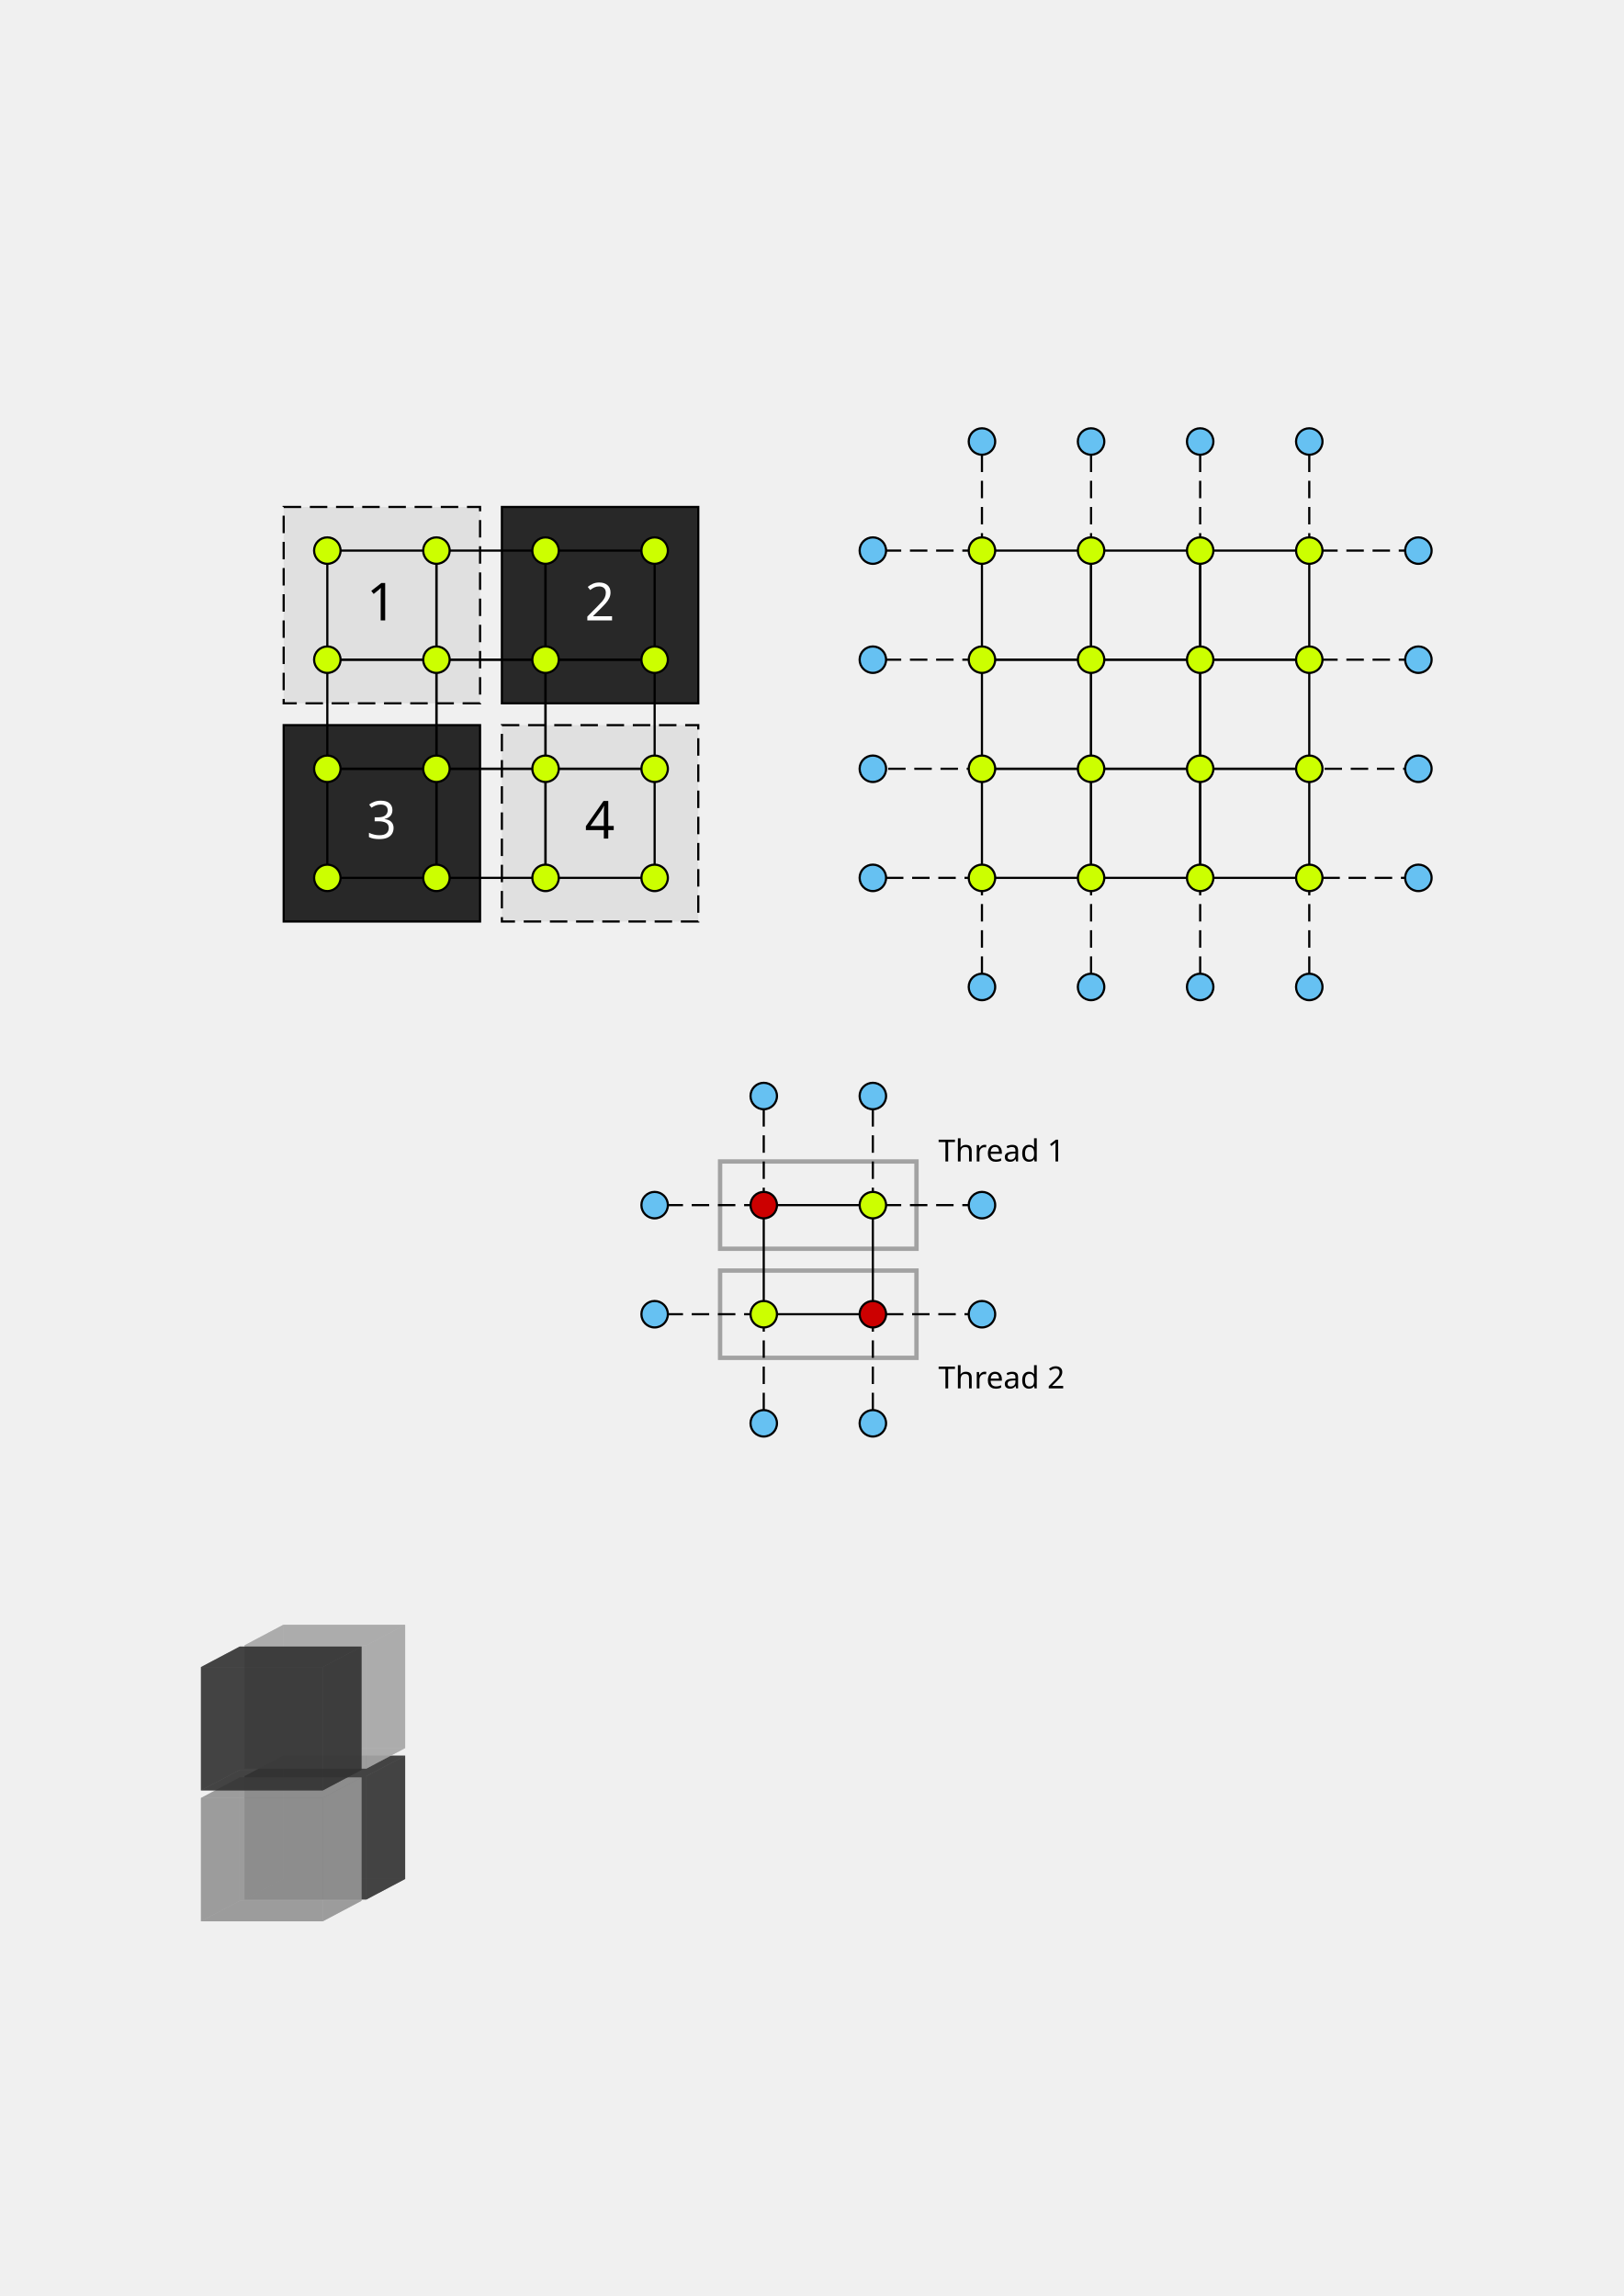
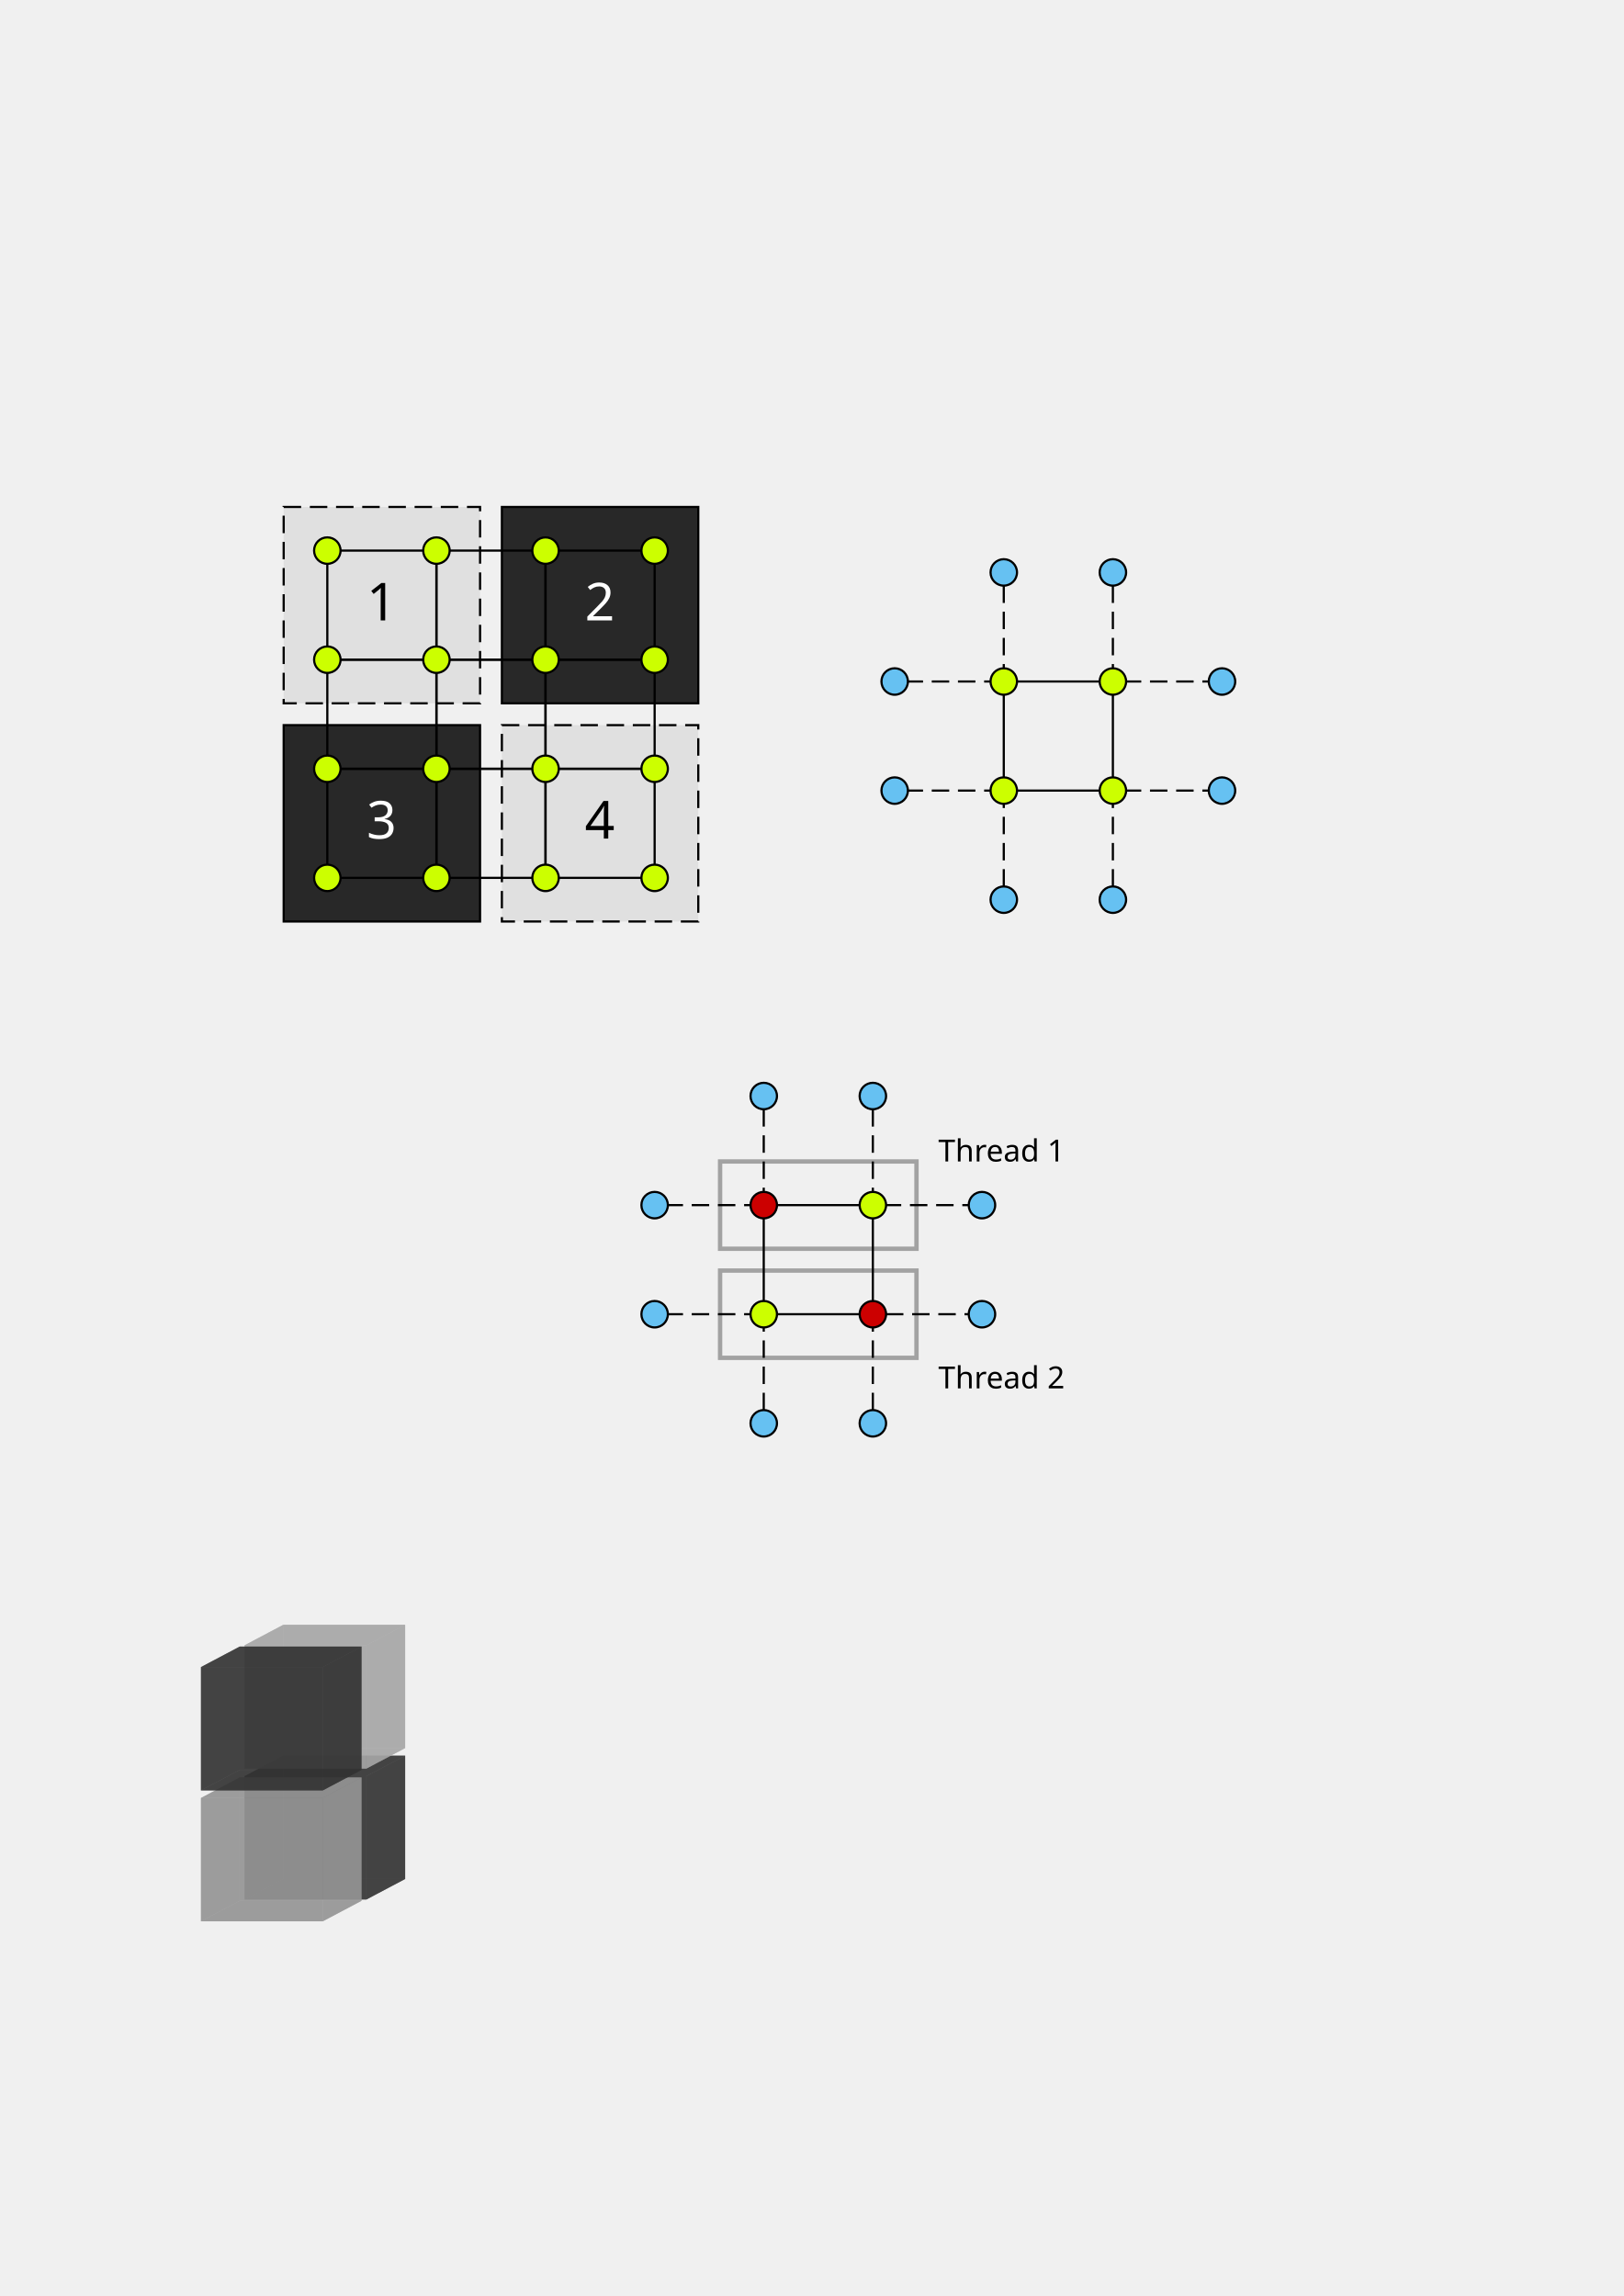
<svg xmlns="http://www.w3.org/2000/svg" xmlns:ns1="http://www.openswatchbook.org/uri/2009/osb" width="744.094" height="1052.362" id="svg2" version="1.1">
  <defs id="defs4">
    <linearGradient id="linearGradient5485" ns1:paint="solid">
      <stop style="stop-color:#000000;stop-opacity:1;" offset="0" id="stop5487" />
    </linearGradient>
    <linearGradient id="linearGradient5475" ns1:paint="solid">
      <stop style="stop-color:#000000;stop-opacity:1;" offset="0" id="stop5477" />
    </linearGradient>
  </defs>
  <g id="layer1">
    <g style="fill:#323232;fill-opacity:0.703;stroke:none" id="g4986-7">
      <path id="path4992-8" style="fill:#323232;fill-opacity:0.703;fill-rule:evenodd;stroke:none" d="m 185.669,804.697 -55.812,0 0,56.533 55.812,0 z" />
      <path id="path4994-6" style="fill:#323232;fill-opacity:0.703;fill-rule:evenodd;stroke:none" d="m 129.857,804.697 0,56.533 -17.763,9.399 0,-56.533 z" />
      <path id="path4996-9" style="fill:#323232;fill-opacity:0.703;fill-rule:evenodd;stroke:none" d="m 185.669,861.23 -55.812,0 -17.763,9.399 55.812,0 z" />
      <path id="path4990-1" style="fill:#323232;fill-opacity:0.703;fill-rule:evenodd;stroke:none" d="m 185.669,804.697 -55.812,0 -17.763,9.399 55.812,0 z" />
      <path id="path4988-3" style="fill:#323232;fill-opacity:0.703;fill-rule:evenodd;stroke:none" d="m 185.669,804.697 0,56.533 -17.763,9.399 0,-56.533 z" />
      <path id="path4998-9" style="fill:#323232;fill-opacity:0.703;fill-rule:evenodd;stroke:none" d="m 167.906,814.096 -55.812,0 0,56.533 55.812,0 z" />
    </g>
    <rect style="fill:none;fill-opacity:1;stroke:#a2a2a2;stroke-width:2;stroke-miterlimit:4;stroke-opacity:1;stroke-dasharray:none;stroke-dashoffset:10.2" id="rect4783" width="90" height="40" x="330" y="532.362" />
    <rect style="fill:none;fill-opacity:1;stroke:#a2a2a2;stroke-width:2;stroke-miterlimit:4;stroke-opacity:1;stroke-dasharray:none;stroke-dashoffset:10.2" id="rect4785" width="90" height="40" x="330" y="582.362" />
    <path style="fill:none;stroke:#000000;stroke-width:1;stroke-linecap:butt;stroke-linejoin:miter;stroke-miterlimit:4;stroke-opacity:1;stroke-dasharray:8, 4;stroke-dashoffset:0" d="m 400,602.362 0,50" id="path4658-2" />
    <path style="fill:none;stroke:#000000;stroke-width:1;stroke-linecap:butt;stroke-linejoin:miter;stroke-miterlimit:4;stroke-opacity:1;stroke-dasharray:8, 4;stroke-dashoffset:0" d="m 450,602.362 -50,0" id="path4572-94-0" />
    <path style="fill:none;stroke:#000000;stroke-width:1;stroke-linecap:butt;stroke-linejoin:miter;stroke-miterlimit:4;stroke-opacity:1;stroke-dasharray:8, 4;stroke-dashoffset:0" d="m 449,552.362 -50,0" id="path4572-9-8-1" />
    <path style="fill:none;stroke:#000000;stroke-width:1;stroke-linecap:butt;stroke-linejoin:miter;stroke-miterlimit:4;stroke-opacity:1;stroke-dasharray:8, 4;stroke-dashoffset:0" d="m 350,602.362 0,50" id="path4652-7" />
-     <path style="fill:none;stroke:#000000;stroke-width:1;stroke-linecap:butt;stroke-linejoin:miter;stroke-opacity:1;stroke-miterlimit:4;stroke-dasharray:8,4;stroke-dashoffset:0" d="m 450,252.362 0,-50" id="path4644" />
-     <path style="fill:none;stroke:#000000;stroke-width:1;stroke-linecap:butt;stroke-linejoin:miter;stroke-opacity:1;stroke-miterlimit:4;stroke-dasharray:8,4;stroke-dashoffset:0" d="m 500,252.362 0,-50" id="path4646" />
-     <path style="fill:none;stroke:#000000;stroke-width:1;stroke-linecap:butt;stroke-linejoin:miter;stroke-opacity:1;stroke-miterlimit:4;stroke-dasharray:8,4;stroke-dashoffset:0" d="m 550,252.362 0,-50" id="path4648" />
-     <path style="fill:none;stroke:#000000;stroke-width:1;stroke-linecap:butt;stroke-linejoin:miter;stroke-opacity:1;stroke-miterlimit:4;stroke-dasharray:8,4;stroke-dashoffset:0" d="m 600,252.362 0,-50" id="path4650" />
-     <path style="fill:none;stroke:#000000;stroke-width:1;stroke-linecap:butt;stroke-linejoin:miter;stroke-opacity:1;stroke-miterlimit:4;stroke-dasharray:8,4;stroke-dashoffset:0" d="m 450,402.362 0,50" id="path4652" />
-     <path style="fill:none;stroke:#000000;stroke-width:1;stroke-linecap:butt;stroke-linejoin:miter;stroke-opacity:1;stroke-miterlimit:4;stroke-dasharray:8,4;stroke-dashoffset:0" d="m 500,402.362 0,50" id="path4654" />
-     <path style="fill:none;stroke:#000000;stroke-width:1;stroke-linecap:butt;stroke-linejoin:miter;stroke-opacity:1;stroke-miterlimit:4;stroke-dasharray:8,4;stroke-dashoffset:0" d="m 550,402.362 0,50" id="path4656" />
-     <path style="fill:none;stroke:#000000;stroke-width:1;stroke-linecap:butt;stroke-linejoin:miter;stroke-opacity:1;stroke-miterlimit:4;stroke-dasharray:8,4;stroke-dashoffset:0" d="m 600,402.362 0,50" id="path4658" />
-     <path style="fill:none;stroke:#000000;stroke-width:1;stroke-linecap:butt;stroke-linejoin:miter;stroke-opacity:1;stroke-miterlimit:4;stroke-dasharray:8,4;stroke-dashoffset:0" d="m 450,402.362 -50,0" id="path4572" />
-     <path style="fill:none;stroke:#000000;stroke-width:1;stroke-linecap:butt;stroke-linejoin:miter;stroke-miterlimit:4;stroke-opacity:1;stroke-dasharray:8, 4;stroke-dashoffset:0" d="m 451,352.362 -50,0" id="path4572-4" />
-     <path style="fill:none;stroke:#000000;stroke-width:1;stroke-linecap:butt;stroke-linejoin:miter;stroke-miterlimit:4;stroke-opacity:1;stroke-dasharray:8, 4;stroke-dashoffset:0" d="m 449,302.362 -50,0" id="path4572-7" />
-     <path style="fill:none;stroke:#000000;stroke-width:1;stroke-linecap:butt;stroke-linejoin:miter;stroke-miterlimit:4;stroke-opacity:1;stroke-dasharray:8, 4;stroke-dashoffset:0" d="m 449,252.362 -50,0" id="path4572-9" />
-     <path style="fill:none;stroke:#000000;stroke-width:1;stroke-linecap:butt;stroke-linejoin:miter;stroke-miterlimit:4;stroke-opacity:1;stroke-dasharray:8, 4;stroke-dashoffset:0" d="m 650,402.362 -50,0" id="path4572-94" />
-     <path style="fill:none;stroke:#000000;stroke-width:1;stroke-linecap:butt;stroke-linejoin:miter;stroke-miterlimit:4;stroke-opacity:1;stroke-dasharray:8, 4;stroke-dashoffset:0" d="m 651,352.362 -50,0" id="path4572-4-9" />
-     <path style="fill:none;stroke:#000000;stroke-width:1;stroke-linecap:butt;stroke-linejoin:miter;stroke-miterlimit:4;stroke-opacity:1;stroke-dasharray:8, 4;stroke-dashoffset:0" d="m 649,302.362 -50,0" id="path4572-7-4" />
-     <path style="fill:none;stroke:#000000;stroke-width:1;stroke-linecap:butt;stroke-linejoin:miter;stroke-miterlimit:4;stroke-opacity:1;stroke-dasharray:8, 4;stroke-dashoffset:0" d="m 649,252.362 -50,0" id="path4572-9-8" />
+     <path style="fill:none;stroke:#000000;stroke-width:1;stroke-linecap:butt;stroke-linejoin:miter;stroke-miterlimit:4;stroke-opacity:1;stroke-dasharray:8, 4;stroke-dashoffset:0" d="m 460,312.362 0,-50" id="path4644" />
+     <path style="fill:none;stroke:#000000;stroke-width:1;stroke-linecap:butt;stroke-linejoin:miter;stroke-miterlimit:4;stroke-opacity:1;stroke-dasharray:8, 4;stroke-dashoffset:0" d="m 510,312.362 0,-50" id="path4646" />
+     <path style="fill:none;stroke:#000000;stroke-width:1;stroke-linecap:butt;stroke-linejoin:miter;stroke-miterlimit:4;stroke-opacity:1;stroke-dasharray:8, 4;stroke-dashoffset:0" d="m 460,362.362 0,50" id="path4652" />
+     <path style="fill:none;stroke:#000000;stroke-width:1;stroke-linecap:butt;stroke-linejoin:miter;stroke-miterlimit:4;stroke-opacity:1;stroke-dasharray:8, 4;stroke-dashoffset:0" d="m 510,362.362 0,50" id="path4654" />
+     <path style="fill:none;stroke:#000000;stroke-width:1;stroke-linecap:butt;stroke-linejoin:miter;stroke-miterlimit:4;stroke-opacity:1;stroke-dasharray:8, 4;stroke-dashoffset:0" d="m 459,362.362 -50,0" id="path4572-7" />
+     <path style="fill:none;stroke:#000000;stroke-width:1;stroke-linecap:butt;stroke-linejoin:miter;stroke-miterlimit:4;stroke-opacity:1;stroke-dasharray:8, 4;stroke-dashoffset:0" d="m 459,312.362 -50,0" id="path4572-9" />
+     <path style="fill:none;stroke:#000000;stroke-width:1;stroke-linecap:butt;stroke-linejoin:miter;stroke-miterlimit:4;stroke-opacity:1;stroke-dasharray:8, 4;stroke-dashoffset:0" d="m 559,362.362 -50,0" id="path4572-7-4" />
+     <path style="fill:none;stroke:#000000;stroke-width:1;stroke-linecap:butt;stroke-linejoin:miter;stroke-miterlimit:4;stroke-opacity:1;stroke-dasharray:8, 4;stroke-dashoffset:0" d="m 559,312.362 -50,0" id="path4572-9-8" />
    <rect style="fill:#000000;stroke:#000000;stroke-width:1;stroke-miterlimit:4;stroke-opacity:1;stroke-dasharray:8, 4;stroke-dashoffset:0;fill-opacity:0.068" id="rect4037" width="90" height="90" x="130" y="232.362" />
    <rect style="fill:#000000;stroke:#000000;stroke-width:1;stroke-miterlimit:4;stroke-dasharray:8, 4;stroke-dashoffset:0;stroke-opacity:1;fill-opacity:0.068" id="rect4039" width="90" height="90" x="230" y="332.362" />
    <rect style="fill:#000000;stroke:#000000;stroke-width:1;stroke-miterlimit:4;stroke-opacity:1;stroke-dasharray:none;stroke-dashoffset:0;fill-opacity:0.831" id="rect5548" width="90" height="90" x="230" y="232.362" />
    <rect style="fill:#000000;stroke:#000000;stroke-width:1;stroke-miterlimit:4;stroke-opacity:1;stroke-dasharray:none;stroke-dashoffset:0;fill-opacity:0.831" id="rect5550" width="90" height="90" x="130" y="332.362" />
    <rect style="fill:none;stroke:#000000" id="rect3149" width="50" height="50" x="150" y="252.362" />
    <rect style="fill:none;stroke:#000000" id="rect3166" width="50" height="50" x="200" y="252.362" />
    <rect style="fill:none;stroke:#000000" id="rect3168" width="50" height="50" x="250" y="252.362" />
    <rect style="fill:none;stroke:#000000" id="rect3194" width="50" height="50" x="150" y="302.362" />
    <rect style="fill:none;stroke:#000000" id="rect3196" width="50" height="50" x="150" y="352.362" />
    <rect style="fill:none;stroke:#000000" id="rect3198" width="50" height="50" x="200" y="302.362" />
    <rect style="fill:none;stroke:#000000" id="rect3200" width="50" height="50" x="250" y="302.362" />
    <rect style="fill:none;stroke:#000000" id="rect3204" width="50" height="50" x="200" y="352.362" />
    <rect style="fill:none;stroke:#000000" id="rect3206" width="50" height="50" x="250" y="352.362" />
    <path style="fill:#ccff00;fill-rule:evenodd;stroke:#000000;stroke-width:1px;stroke-linecap:butt;stroke-linejoin:miter;stroke-opacity:1" id="path2987" d="m 132.33,331.113 a 6.061,6.061 0 1 1 -12.122,0 6.061,6.061 0 1 1 12.122,0 z" transform="translate(23.73093,-78.75107)" />
    <path style="fill:#ccff00;fill-rule:evenodd;stroke:#000000;stroke-width:1px;stroke-linecap:butt;stroke-linejoin:miter;stroke-opacity:1" id="path2987-3" d="m 132.33,331.113 a 6.061,6.061 0 1 1 -12.122,0 6.061,6.061 0 1 1 12.122,0 z" transform="translate(73.73093,-78.75107)" />
    <path style="fill:#ccff00;fill-rule:evenodd;stroke:#000000;stroke-width:1px;stroke-linecap:butt;stroke-linejoin:miter;stroke-opacity:1" id="path2987-1" d="m 132.33,331.113 a 6.061,6.061 0 1 1 -12.122,0 6.061,6.061 0 1 1 12.122,0 z" transform="translate(23.73093,-28.75107)" />
    <path style="fill:#ccff00;fill-rule:evenodd;stroke:#000000;stroke-width:1px;stroke-linecap:butt;stroke-linejoin:miter;stroke-opacity:1" id="path2987-3-4" d="m 132.33,331.113 a 6.061,6.061 0 1 1 -12.122,0 6.061,6.061 0 1 1 12.122,0 z" transform="translate(73.73093,-28.75107)" />
    <path style="fill:#ccff00;fill-rule:evenodd;stroke:#000000;stroke-width:1px;stroke-linecap:butt;stroke-linejoin:miter;stroke-opacity:1" id="path2987-6" d="m 132.33,331.113 a 6.061,6.061 0 1 1 -12.122,0 6.061,6.061 0 1 1 12.122,0 z" transform="translate(123.7309,-78.75107)" />
    <path style="fill:#ccff00;fill-rule:evenodd;stroke:#000000;stroke-width:1px;stroke-linecap:butt;stroke-linejoin:miter;stroke-opacity:1" id="path2987-3-8" d="m 132.33,331.113 a 6.061,6.061 0 1 1 -12.122,0 6.061,6.061 0 1 1 12.122,0 z" transform="translate(173.7309,-78.75107)" />
    <path style="fill:#ccff00;fill-rule:evenodd;stroke:#000000;stroke-width:1px;stroke-linecap:butt;stroke-linejoin:miter;stroke-opacity:1" id="path2987-1-9" d="m 132.33,331.113 a 6.061,6.061 0 1 1 -12.122,0 6.061,6.061 0 1 1 12.122,0 z" transform="translate(123.7309,-28.75107)" />
    <path style="fill:#ccff00;fill-rule:evenodd;stroke:#000000;stroke-width:1px;stroke-linecap:butt;stroke-linejoin:miter;stroke-opacity:1" id="path2987-3-4-7" d="m 132.33,331.113 a 6.061,6.061 0 1 1 -12.122,0 6.061,6.061 0 1 1 12.122,0 z" transform="translate(173.7309,-28.75107)" />
    <path style="fill:#ccff00;fill-rule:evenodd;stroke:#000000;stroke-width:1px;stroke-linecap:butt;stroke-linejoin:miter;stroke-opacity:1" id="path2987-4" d="m 132.33,331.113 a 6.061,6.061 0 1 1 -12.122,0 6.061,6.061 0 1 1 12.122,0 z" transform="translate(23.73093,21.24893)" />
    <path style="fill:#ccff00;fill-rule:evenodd;stroke:#000000;stroke-width:1px;stroke-linecap:butt;stroke-linejoin:miter;stroke-opacity:1" id="path2987-3-2" d="m 132.33,331.113 a 6.061,6.061 0 1 1 -12.122,0 6.061,6.061 0 1 1 12.122,0 z" transform="translate(73.73093,21.24893)" />
    <path style="fill:#ccff00;fill-rule:evenodd;stroke:#000000;stroke-width:1px;stroke-linecap:butt;stroke-linejoin:miter;stroke-opacity:1" id="path2987-1-2" d="m 132.33,331.113 a 6.061,6.061 0 1 1 -12.122,0 6.061,6.061 0 1 1 12.122,0 z" transform="translate(23.73093,71.24893)" />
    <path style="fill:#ccff00;fill-rule:evenodd;stroke:#000000;stroke-width:1px;stroke-linecap:butt;stroke-linejoin:miter;stroke-opacity:1" id="path2987-3-4-4" d="m 132.33,331.113 a 6.061,6.061 0 1 1 -12.122,0 6.061,6.061 0 1 1 12.122,0 z" transform="translate(73.73093,71.24893)" />
    <path style="fill:#ccff00;fill-rule:evenodd;stroke:#000000;stroke-width:1px;stroke-linecap:butt;stroke-linejoin:miter;stroke-opacity:1" id="path2987-6-0" d="m 132.33,331.113 a 6.061,6.061 0 1 1 -12.122,0 6.061,6.061 0 1 1 12.122,0 z" transform="translate(123.7309,21.24893)" />
    <path style="fill:#ccff00;fill-rule:evenodd;stroke:#000000;stroke-width:1px;stroke-linecap:butt;stroke-linejoin:miter;stroke-opacity:1" id="path2987-3-8-7" d="m 132.33,331.113 a 6.061,6.061 0 1 1 -12.122,0 6.061,6.061 0 1 1 12.122,0 z" transform="translate(173.7309,21.24893)" />
    <path style="fill:#ccff00;fill-rule:evenodd;stroke:#000000;stroke-width:1px;stroke-linecap:butt;stroke-linejoin:miter;stroke-opacity:1" id="path2987-1-9-5" d="m 132.33,331.113 a 6.061,6.061 0 1 1 -12.122,0 6.061,6.061 0 1 1 12.122,0 z" transform="translate(123.7309,71.24893)" />
    <path style="fill:#ccff00;fill-rule:evenodd;stroke:#000000;stroke-width:1px;stroke-linecap:butt;stroke-linejoin:miter;stroke-opacity:1" id="path2987-3-4-7-9" d="m 132.33,331.113 a 6.061,6.061 0 1 1 -12.122,0 6.061,6.061 0 1 1 12.122,0 z" transform="translate(173.7309,71.24893)" />
    <text xml:space="preserve" style="font-size:40px;font-style:normal;font-weight:normal;line-height:125%;letter-spacing:0px;word-spacing:0px;fill:#000000;fill-opacity:1;stroke:none;font-family:Sans" x="168" y="284.362" id="text5590">
      <tspan id="tspan5592" x="168" y="284.362" style="font-size:24px;font-style:normal;font-variant:normal;font-weight:normal;font-stretch:normal;text-align:start;line-height:125%;writing-mode:lr-tb;text-anchor:start;font-family:Sans;-inkscape-font-specification:Sans">1</tspan>
    </text>
    <text xml:space="preserve" style="font-size:40px;font-style:normal;font-weight:normal;line-height:125%;letter-spacing:0px;word-spacing:0px;fill:#ffffff;fill-opacity:1;stroke:none;font-family:Sans" x="268" y="284.362" id="text5590-6">
      <tspan id="tspan5592-1" x="268" y="284.362" style="font-size:24px;font-style:normal;font-variant:normal;font-weight:normal;font-stretch:normal;text-align:start;line-height:125%;writing-mode:lr-tb;text-anchor:start;font-family:Sans;-inkscape-font-specification:Sans;fill:#ffffff;fill-opacity:1">2</tspan>
    </text>
    <text xml:space="preserve" style="font-size:40px;font-style:normal;font-weight:normal;line-height:125%;letter-spacing:0px;word-spacing:0px;fill:#ffffff;fill-opacity:1;stroke:none;font-family:Sans" x="168" y="384.362" id="text5590-6-9">
      <tspan id="tspan5592-1-2" x="168" y="384.362" style="font-size:24px;font-style:normal;font-variant:normal;font-weight:normal;font-stretch:normal;text-align:start;line-height:125%;writing-mode:lr-tb;text-anchor:start;font-family:Sans;-inkscape-font-specification:Sans;fill:#ffffff;fill-opacity:1">3</tspan>
    </text>
    <text xml:space="preserve" style="font-size:40px;font-style:normal;font-weight:normal;line-height:125%;letter-spacing:0px;word-spacing:0px;fill:#000000;fill-opacity:1;stroke:none;font-family:Sans" x="268" y="384.362" id="text5590-6-91">
      <tspan id="tspan5592-1-3" x="268" y="384.362" style="font-size:24px;font-style:normal;font-variant:normal;font-weight:normal;font-stretch:normal;text-align:start;line-height:125%;writing-mode:lr-tb;text-anchor:start;font-family:Sans;-inkscape-font-specification:Sans">4</tspan>
    </text>
-     <rect style="fill:none;stroke:#000000" id="rect3149-1" width="50" height="50" x="450" y="252.362" />
-     <rect style="fill:none;stroke:#000000" id="rect3166-7" width="50" height="50" x="500" y="252.362" />
-     <rect style="fill:none;stroke:#000000" id="rect3168-0" width="50" height="50" x="550" y="252.362" />
-     <rect style="fill:none;stroke:#000000" id="rect3194-9" width="50" height="50" x="450" y="302.362" />
-     <rect style="fill:none;stroke:#000000" id="rect3196-4" width="50" height="50" x="450" y="352.362" />
-     <rect style="fill:none;stroke:#000000" id="rect3198-9" width="50" height="50" x="500" y="302.362" />
-     <rect style="fill:none;stroke:#000000" id="rect3200-3" width="50" height="50" x="550" y="302.362" />
-     <rect style="fill:none;stroke:#000000" id="rect3204-2" width="50" height="50" x="500" y="352.362" />
-     <rect style="fill:none;stroke:#000000" id="rect3206-6" width="50" height="50" x="550" y="352.362" />
-     <path style="fill:#ccff00;fill-rule:evenodd;stroke:#000000;stroke-width:1px;stroke-linecap:butt;stroke-linejoin:miter;stroke-opacity:1" id="path2987-0" d="m 132.33,331.113 a 6.061,6.061 0 1 1 -12.122,0 6.061,6.061 0 1 1 12.122,0 z" transform="translate(323.7309,-78.75107)" />
-     <path style="fill:#ccff00;fill-rule:evenodd;stroke:#000000;stroke-width:1px;stroke-linecap:butt;stroke-linejoin:miter;stroke-opacity:1" id="path2987-3-5" d="m 132.33,331.113 a 6.061,6.061 0 1 1 -12.122,0 6.061,6.061 0 1 1 12.122,0 z" transform="translate(373.7309,-78.75107)" />
-     <path style="fill:#ccff00;fill-rule:evenodd;stroke:#000000;stroke-width:1px;stroke-linecap:butt;stroke-linejoin:miter;stroke-opacity:1" id="path2987-1-7" d="m 132.33,331.113 a 6.061,6.061 0 1 1 -12.122,0 6.061,6.061 0 1 1 12.122,0 z" transform="translate(323.7309,-28.75107)" />
-     <path style="fill:#ccff00;fill-rule:evenodd;stroke:#000000;stroke-width:1px;stroke-linecap:butt;stroke-linejoin:miter;stroke-opacity:1" id="path2987-3-4-42" d="m 132.33,331.113 a 6.061,6.061 0 1 1 -12.122,0 6.061,6.061 0 1 1 12.122,0 z" transform="translate(373.7309,-28.75107)" />
-     <path style="fill:#ccff00;fill-rule:evenodd;stroke:#000000;stroke-width:1px;stroke-linecap:butt;stroke-linejoin:miter;stroke-opacity:1" id="path2987-6-6" d="m 132.33,331.113 a 6.061,6.061 0 1 1 -12.122,0 6.061,6.061 0 1 1 12.122,0 z" transform="translate(423.7309,-78.75107)" />
-     <path style="fill:#ccff00;fill-rule:evenodd;stroke:#000000;stroke-width:1px;stroke-linecap:butt;stroke-linejoin:miter;stroke-opacity:1" id="path2987-3-8-6" d="m 132.33,331.113 a 6.061,6.061 0 1 1 -12.122,0 6.061,6.061 0 1 1 12.122,0 z" transform="translate(473.7309,-78.75107)" />
-     <path style="fill:#ccff00;fill-rule:evenodd;stroke:#000000;stroke-width:1px;stroke-linecap:butt;stroke-linejoin:miter;stroke-opacity:1" id="path2987-1-9-7" d="m 132.33,331.113 a 6.061,6.061 0 1 1 -12.122,0 6.061,6.061 0 1 1 12.122,0 z" transform="translate(423.7309,-28.75107)" />
-     <path style="fill:#ccff00;fill-rule:evenodd;stroke:#000000;stroke-width:1px;stroke-linecap:butt;stroke-linejoin:miter;stroke-opacity:1" id="path2987-3-4-7-5" d="m 132.33,331.113 a 6.061,6.061 0 1 1 -12.122,0 6.061,6.061 0 1 1 12.122,0 z" transform="translate(473.7309,-28.75107)" />
-     <path style="fill:#ccff00;fill-rule:evenodd;stroke:#000000;stroke-width:1px;stroke-linecap:butt;stroke-linejoin:miter;stroke-opacity:1" id="path2987-4-9" d="m 132.33,331.113 a 6.061,6.061 0 1 1 -12.122,0 6.061,6.061 0 1 1 12.122,0 z" transform="translate(323.7309,21.24893)" />
-     <path style="fill:#ccff00;fill-rule:evenodd;stroke:#000000;stroke-width:1px;stroke-linecap:butt;stroke-linejoin:miter;stroke-opacity:1" id="path2987-3-2-9" d="m 132.33,331.113 a 6.061,6.061 0 1 1 -12.122,0 6.061,6.061 0 1 1 12.122,0 z" transform="translate(373.7309,21.24893)" />
-     <path style="fill:#ccff00;fill-rule:evenodd;stroke:#000000;stroke-width:1px;stroke-linecap:butt;stroke-linejoin:miter;stroke-opacity:1" id="path2987-1-2-4" d="m 132.33,331.113 a 6.061,6.061 0 1 1 -12.122,0 6.061,6.061 0 1 1 12.122,0 z" transform="translate(323.7309,71.24894)" />
-     <path style="fill:#ccff00;fill-rule:evenodd;stroke:#000000;stroke-width:1px;stroke-linecap:butt;stroke-linejoin:miter;stroke-opacity:1" id="path2987-3-4-4-1" d="m 132.33,331.113 a 6.061,6.061 0 1 1 -12.122,0 6.061,6.061 0 1 1 12.122,0 z" transform="translate(373.7309,71.24894)" />
-     <path style="fill:#ccff00;fill-rule:evenodd;stroke:#000000;stroke-width:1px;stroke-linecap:butt;stroke-linejoin:miter;stroke-opacity:1" id="path2987-6-0-0" d="m 132.33,331.113 a 6.061,6.061 0 1 1 -12.122,0 6.061,6.061 0 1 1 12.122,0 z" transform="translate(423.7309,21.24893)" />
-     <path style="fill:#ccff00;fill-rule:evenodd;stroke:#000000;stroke-width:1px;stroke-linecap:butt;stroke-linejoin:miter;stroke-opacity:1" id="path2987-3-8-7-3" d="m 132.33,331.113 a 6.061,6.061 0 1 1 -12.122,0 6.061,6.061 0 1 1 12.122,0 z" transform="translate(473.7309,21.24893)" />
-     <path style="fill:#ccff00;fill-rule:evenodd;stroke:#000000;stroke-width:1px;stroke-linecap:butt;stroke-linejoin:miter;stroke-opacity:1" id="path2987-1-9-5-5" d="m 132.33,331.113 a 6.061,6.061 0 1 1 -12.122,0 6.061,6.061 0 1 1 12.122,0 z" transform="translate(423.7309,71.24894)" />
-     <path style="fill:#ccff00;fill-rule:evenodd;stroke:#000000;stroke-width:1px;stroke-linecap:butt;stroke-linejoin:miter;stroke-opacity:1" id="path2987-3-4-7-9-9" d="m 132.33,331.113 a 6.061,6.061 0 1 1 -12.122,0 6.061,6.061 0 1 1 12.122,0 z" transform="translate(473.7309,71.24894)" />
-     <path style="fill:#66c1f2;fill-rule:evenodd;stroke:#000000;stroke-width:1px;stroke-linecap:butt;stroke-linejoin:miter;stroke-opacity:1;fill-opacity:1" id="path2987-0-8" d="m 132.33,331.113 a 6.061,6.061 0 1 1 -12.122,0 6.061,6.061 0 1 1 12.122,0 z" transform="translate(323.7309,-128.7511)" />
-     <path style="fill:#66c1f2;fill-rule:evenodd;stroke:#000000;stroke-width:1px;stroke-linecap:butt;stroke-linejoin:miter;stroke-opacity:1;fill-opacity:1" id="path2987-3-5-0" d="m 132.33,331.113 a 6.061,6.061 0 1 1 -12.122,0 6.061,6.061 0 1 1 12.122,0 z" transform="translate(373.7309,-128.7511)" />
-     <path style="fill:#66c1f2;fill-rule:evenodd;stroke:#000000;stroke-width:1px;stroke-linecap:butt;stroke-linejoin:miter;stroke-opacity:1;fill-opacity:1" id="path2987-6-6-8" d="m 132.33,331.113 a 6.061,6.061 0 1 1 -12.122,0 6.061,6.061 0 1 1 12.122,0 z" transform="translate(423.7309,-128.7511)" />
-     <path style="fill:#66c1f2;fill-rule:evenodd;stroke:#000000;stroke-width:1px;stroke-linecap:butt;stroke-linejoin:miter;stroke-opacity:1;fill-opacity:1" id="path2987-3-8-6-3" d="m 132.33,331.113 a 6.061,6.061 0 1 1 -12.122,0 6.061,6.061 0 1 1 12.122,0 z" transform="translate(473.7309,-128.7511)" />
-     <path style="fill:#66c1f2;fill-rule:evenodd;stroke:#000000;stroke-width:1px;stroke-linecap:butt;stroke-linejoin:miter;stroke-opacity:1;fill-opacity:1" id="path2987-3-8-6-7" d="m 132.33,331.113 a 6.061,6.061 0 1 1 -12.122,0 6.061,6.061 0 1 1 12.122,0 z" transform="translate(523.7309,-78.75108)" />
-     <path style="fill:#66c1f2;fill-rule:evenodd;stroke:#000000;stroke-width:1px;stroke-linecap:butt;stroke-linejoin:miter;stroke-opacity:1;fill-opacity:1" id="path2987-3-4-7-5-0" d="m 132.33,331.113 a 6.061,6.061 0 1 1 -12.122,0 6.061,6.061 0 1 1 12.122,0 z" transform="translate(523.7309,-28.75108)" />
-     <path style="fill:#66c1f2;fill-rule:evenodd;stroke:#000000;stroke-width:1px;stroke-linecap:butt;stroke-linejoin:miter;stroke-opacity:1;fill-opacity:1" id="path2987-3-8-7-3-3" d="m 132.33,331.113 a 6.061,6.061 0 1 1 -12.122,0 6.061,6.061 0 1 1 12.122,0 z" transform="translate(523.7309,21.24893)" />
-     <path style="fill:#66c1f2;fill-rule:evenodd;stroke:#000000;stroke-width:1px;stroke-linecap:butt;stroke-linejoin:miter;stroke-opacity:1;fill-opacity:1" id="path2987-3-4-7-9-9-2" d="m 132.33,331.113 a 6.061,6.061 0 1 1 -12.122,0 6.061,6.061 0 1 1 12.122,0 z" transform="translate(523.7309,71.24893)" />
-     <path style="fill:#66c1f2;fill-rule:evenodd;stroke:#000000;stroke-width:1px;stroke-linecap:butt;stroke-linejoin:miter;stroke-opacity:1;fill-opacity:1" id="path2987-1-2-4-6" d="m 132.33,331.113 a 6.061,6.061 0 1 1 -12.122,0 6.061,6.061 0 1 1 12.122,0 z" transform="translate(323.7309,121.2489)" />
-     <path style="fill:#66c1f2;fill-rule:evenodd;stroke:#000000;stroke-width:1px;stroke-linecap:butt;stroke-linejoin:miter;stroke-opacity:1;fill-opacity:1" id="path2987-3-4-4-1-4" d="m 132.33,331.113 a 6.061,6.061 0 1 1 -12.122,0 6.061,6.061 0 1 1 12.122,0 z" transform="translate(373.7309,121.2489)" />
-     <path style="fill:#66c1f2;fill-rule:evenodd;stroke:#000000;stroke-width:1px;stroke-linecap:butt;stroke-linejoin:miter;stroke-opacity:1;fill-opacity:1" id="path2987-1-9-5-5-6" d="m 132.33,331.113 a 6.061,6.061 0 1 1 -12.122,0 6.061,6.061 0 1 1 12.122,0 z" transform="translate(423.7309,121.2489)" />
-     <path style="fill:#66c1f2;fill-rule:evenodd;stroke:#000000;stroke-width:1px;stroke-linecap:butt;stroke-linejoin:miter;stroke-opacity:1;fill-opacity:1" id="path2987-3-4-7-9-9-5" d="m 132.33,331.113 a 6.061,6.061 0 1 1 -12.122,0 6.061,6.061 0 1 1 12.122,0 z" transform="translate(473.7309,121.2489)" />
-     <path style="fill:#66c1f2;fill-rule:evenodd;stroke:#000000;stroke-width:1px;stroke-linecap:butt;stroke-linejoin:miter;stroke-opacity:1;fill-opacity:1" id="path2987-0-85" d="m 132.33,331.113 a 6.061,6.061 0 1 1 -12.122,0 6.061,6.061 0 1 1 12.122,0 z" transform="translate(273.7309,-78.75108)" />
-     <path style="fill:#66c1f2;fill-rule:evenodd;stroke:#000000;stroke-width:1px;stroke-linecap:butt;stroke-linejoin:miter;stroke-opacity:1;fill-opacity:1" id="path2987-1-7-8" d="m 132.33,331.113 a 6.061,6.061 0 1 1 -12.122,0 6.061,6.061 0 1 1 12.122,0 z" transform="translate(273.7309,-28.75108)" />
-     <path style="fill:#66c1f2;fill-rule:evenodd;stroke:#000000;stroke-width:1px;stroke-linecap:butt;stroke-linejoin:miter;stroke-opacity:1;fill-opacity:1" id="path2987-4-9-8" d="m 132.33,331.113 a 6.061,6.061 0 1 1 -12.122,0 6.061,6.061 0 1 1 12.122,0 z" transform="translate(273.7309,21.24893)" />
-     <path style="fill:#66c1f2;fill-rule:evenodd;stroke:#000000;stroke-width:1px;stroke-linecap:butt;stroke-linejoin:miter;stroke-opacity:1;fill-opacity:1" id="path2987-1-2-4-3" d="m 132.33,331.113 a 6.061,6.061 0 1 1 -12.122,0 6.061,6.061 0 1 1 12.122,0 z" transform="translate(273.7309,71.24893)" />
+     <rect style="fill:none;stroke:#000000" id="rect3149-1" width="50" height="50" x="460" y="312.362" />
+     <path style="fill:#ccff00;fill-rule:evenodd;stroke:#000000;stroke-width:1px;stroke-linecap:butt;stroke-linejoin:miter;stroke-opacity:1" id="path2987-0" d="m 132.33,331.113 a 6.061,6.061 0 1 1 -12.122,0 6.061,6.061 0 1 1 12.122,0 z" transform="translate(333.7309,-18.75107)" />
+     <path style="fill:#ccff00;fill-rule:evenodd;stroke:#000000;stroke-width:1px;stroke-linecap:butt;stroke-linejoin:miter;stroke-opacity:1" id="path2987-3-5" d="m 132.33,331.113 a 6.061,6.061 0 1 1 -12.122,0 6.061,6.061 0 1 1 12.122,0 z" transform="translate(383.7309,-18.75107)" />
+     <path style="fill:#ccff00;fill-rule:evenodd;stroke:#000000;stroke-width:1px;stroke-linecap:butt;stroke-linejoin:miter;stroke-opacity:1" id="path2987-1-7" d="m 132.33,331.113 a 6.061,6.061 0 1 1 -12.122,0 6.061,6.061 0 1 1 12.122,0 z" transform="translate(333.7309,31.24893)" />
+     <path style="fill:#ccff00;fill-rule:evenodd;stroke:#000000;stroke-width:1px;stroke-linecap:butt;stroke-linejoin:miter;stroke-opacity:1" id="path2987-3-4-42" d="m 132.33,331.113 a 6.061,6.061 0 1 1 -12.122,0 6.061,6.061 0 1 1 12.122,0 z" transform="translate(383.7309,31.24893)" />
+     <path style="fill:#66c1f2;fill-opacity:1;fill-rule:evenodd;stroke:#000000;stroke-width:1px;stroke-linecap:butt;stroke-linejoin:miter;stroke-opacity:1" id="path2987-0-8" d="m 132.33,331.113 a 6.061,6.061 0 1 1 -12.122,0 6.061,6.061 0 1 1 12.122,0 z" transform="translate(333.7309,-68.75107)" />
+     <path style="fill:#66c1f2;fill-opacity:1;fill-rule:evenodd;stroke:#000000;stroke-width:1px;stroke-linecap:butt;stroke-linejoin:miter;stroke-opacity:1" id="path2987-3-5-0" d="m 132.33,331.113 a 6.061,6.061 0 1 1 -12.122,0 6.061,6.061 0 1 1 12.122,0 z" transform="translate(383.7309,-68.75107)" />
+     <path style="fill:#66c1f2;fill-opacity:1;fill-rule:evenodd;stroke:#000000;stroke-width:1px;stroke-linecap:butt;stroke-linejoin:miter;stroke-opacity:1" id="path2987-3-8-6-7" d="m 132.33,331.113 a 6.061,6.061 0 1 1 -12.122,0 6.061,6.061 0 1 1 12.122,0 z" transform="translate(433.7309,-18.75107)" />
+     <path style="fill:#66c1f2;fill-opacity:1;fill-rule:evenodd;stroke:#000000;stroke-width:1px;stroke-linecap:butt;stroke-linejoin:miter;stroke-opacity:1" id="path2987-3-4-7-5-0" d="m 132.33,331.113 a 6.061,6.061 0 1 1 -12.122,0 6.061,6.061 0 1 1 12.122,0 z" transform="translate(433.7309,31.24893)" />
+     <path style="fill:#66c1f2;fill-opacity:1;fill-rule:evenodd;stroke:#000000;stroke-width:1px;stroke-linecap:butt;stroke-linejoin:miter;stroke-opacity:1" id="path2987-1-2-4-6" d="m 132.33,331.113 a 6.061,6.061 0 1 1 -12.122,0 6.061,6.061 0 1 1 12.122,0 z" transform="translate(333.7309,81.24893)" />
+     <path style="fill:#66c1f2;fill-opacity:1;fill-rule:evenodd;stroke:#000000;stroke-width:1px;stroke-linecap:butt;stroke-linejoin:miter;stroke-opacity:1" id="path2987-3-4-4-1-4" d="m 132.33,331.113 a 6.061,6.061 0 1 1 -12.122,0 6.061,6.061 0 1 1 12.122,0 z" transform="translate(383.7309,81.24893)" />
+     <path style="fill:#66c1f2;fill-opacity:1;fill-rule:evenodd;stroke:#000000;stroke-width:1px;stroke-linecap:butt;stroke-linejoin:miter;stroke-opacity:1" id="path2987-0-85" d="m 132.33,331.113 a 6.061,6.061 0 1 1 -12.122,0 6.061,6.061 0 1 1 12.122,0 z" transform="translate(283.7309,-18.75108)" />
+     <path style="fill:#66c1f2;fill-opacity:1;fill-rule:evenodd;stroke:#000000;stroke-width:1px;stroke-linecap:butt;stroke-linejoin:miter;stroke-opacity:1" id="path2987-1-7-8" d="m 132.33,331.113 a 6.061,6.061 0 1 1 -12.122,0 6.061,6.061 0 1 1 12.122,0 z" transform="translate(283.7309,31.24892)" />
    <path style="fill:none;stroke:#000000;stroke-width:1;stroke-linecap:butt;stroke-linejoin:miter;stroke-miterlimit:4;stroke-opacity:1;stroke-dasharray:8, 4;stroke-dashoffset:0" d="m 350,552.362 0,-50" id="path4644-0" />
    <path style="fill:none;stroke:#000000;stroke-width:1;stroke-linecap:butt;stroke-linejoin:miter;stroke-miterlimit:4;stroke-opacity:1;stroke-dasharray:8, 4;stroke-dashoffset:0" d="m 400,552.362 0,-50" id="path4646-9" />
    <path style="fill:none;stroke:#000000;stroke-width:1;stroke-linecap:butt;stroke-linejoin:miter;stroke-miterlimit:4;stroke-opacity:1;stroke-dasharray:8, 4;stroke-dashoffset:0" d="m 349,602.362 -50,0" id="path4572-7-9" />
    <path style="fill:none;stroke:#000000;stroke-width:1;stroke-linecap:butt;stroke-linejoin:miter;stroke-miterlimit:4;stroke-opacity:1;stroke-dasharray:8, 4;stroke-dashoffset:0" d="m 349,552.362 -50,0" id="path4572-9-4" />
    <rect style="fill:none;stroke:#000000" id="rect3149-1-3" width="50" height="50" x="350" y="552.362" />
    <path style="fill:#cc0000;fill-rule:evenodd;stroke:#000000;stroke-width:1px;stroke-linecap:butt;stroke-linejoin:miter;stroke-opacity:1;fill-opacity:1" id="path2987-0-1" d="m 132.33,331.113 a 6.061,6.061 0 1 1 -12.122,0 6.061,6.061 0 1 1 12.122,0 z" transform="translate(223.7309,221.2489)" />
    <path style="fill:#ccff00;fill-rule:evenodd;stroke:#000000;stroke-width:1px;stroke-linecap:butt;stroke-linejoin:miter;stroke-opacity:1" id="path2987-3-5-3" d="m 132.33,331.113 a 6.061,6.061 0 1 1 -12.122,0 6.061,6.061 0 1 1 12.122,0 z" transform="translate(273.7309,221.2489)" />
    <path style="fill:#ccff00;fill-rule:evenodd;stroke:#000000;stroke-width:1px;stroke-linecap:butt;stroke-linejoin:miter;stroke-opacity:1" id="path2987-1-7-9" d="m 132.33,331.113 a 6.061,6.061 0 1 1 -12.122,0 6.061,6.061 0 1 1 12.122,0 z" transform="translate(223.7309,271.2489)" />
    <path style="fill:#cc0000;fill-rule:evenodd;stroke:#000000;stroke-width:1px;stroke-linecap:butt;stroke-linejoin:miter;stroke-opacity:1;fill-opacity:1" id="path2987-3-4-42-5" d="m 132.33,331.113 a 6.061,6.061 0 1 1 -12.122,0 6.061,6.061 0 1 1 12.122,0 z" transform="translate(273.7309,271.2489)" />
    <path style="fill:#66c1f2;fill-opacity:1;fill-rule:evenodd;stroke:#000000;stroke-width:1px;stroke-linecap:butt;stroke-linejoin:miter;stroke-opacity:1" id="path2987-0-8-9" d="m 132.33,331.113 a 6.061,6.061 0 1 1 -12.122,0 6.061,6.061 0 1 1 12.122,0 z" transform="translate(223.7309,171.2489)" />
    <path style="fill:#66c1f2;fill-opacity:1;fill-rule:evenodd;stroke:#000000;stroke-width:1px;stroke-linecap:butt;stroke-linejoin:miter;stroke-opacity:1" id="path2987-3-5-0-4" d="m 132.33,331.113 a 6.061,6.061 0 1 1 -12.122,0 6.061,6.061 0 1 1 12.122,0 z" transform="translate(273.7309,171.2489)" />
    <path style="fill:#66c1f2;fill-opacity:1;fill-rule:evenodd;stroke:#000000;stroke-width:1px;stroke-linecap:butt;stroke-linejoin:miter;stroke-opacity:1" id="path2987-0-85-3" d="m 132.33,331.113 a 6.061,6.061 0 1 1 -12.122,0 6.061,6.061 0 1 1 12.122,0 z" transform="translate(173.7309,221.2489)" />
    <path style="fill:#66c1f2;fill-opacity:1;fill-rule:evenodd;stroke:#000000;stroke-width:1px;stroke-linecap:butt;stroke-linejoin:miter;stroke-opacity:1" id="path2987-1-7-8-5" d="m 132.33,331.113 a 6.061,6.061 0 1 1 -12.122,0 6.061,6.061 0 1 1 12.122,0 z" transform="translate(173.7309,271.2489)" />
    <path style="fill:#66c1f2;fill-opacity:1;fill-rule:evenodd;stroke:#000000;stroke-width:1px;stroke-linecap:butt;stroke-linejoin:miter;stroke-opacity:1" id="path2987-3-4-7-9-9-2-1" d="m 132.33,331.113 a 6.061,6.061 0 1 1 -12.122,0 6.061,6.061 0 1 1 12.122,0 z" transform="translate(323.7309,271.2489)" />
    <path style="fill:#66c1f2;fill-opacity:1;fill-rule:evenodd;stroke:#000000;stroke-width:1px;stroke-linecap:butt;stroke-linejoin:miter;stroke-opacity:1" id="path2987-3-4-7-9-9-5-2" d="m 132.33,331.113 a 6.061,6.061 0 1 1 -12.122,0 6.061,6.061 0 1 1 12.122,0 z" transform="translate(273.7309,321.2489)" />
    <path style="fill:#66c1f2;fill-opacity:1;fill-rule:evenodd;stroke:#000000;stroke-width:1px;stroke-linecap:butt;stroke-linejoin:miter;stroke-opacity:1" id="path2987-3-8-6-7-1" d="m 132.33,331.113 a 6.061,6.061 0 1 1 -12.122,0 6.061,6.061 0 1 1 12.122,0 z" transform="translate(323.7309,221.2489)" />
    <path style="fill:#66c1f2;fill-opacity:1;fill-rule:evenodd;stroke:#000000;stroke-width:1px;stroke-linecap:butt;stroke-linejoin:miter;stroke-opacity:1" id="path2987-1-2-4-6-1" d="m 132.33,331.113 a 6.061,6.061 0 1 1 -12.122,0 6.061,6.061 0 1 1 12.122,0 z" transform="translate(223.7309,321.2489)" />
    <text xml:space="preserve" style="font-size:40px;font-style:normal;font-weight:normal;line-height:125%;letter-spacing:0px;word-spacing:0px;fill:#000000;fill-opacity:1;stroke:none;font-family:Sans" x="430" y="532.362" id="text4787">
      <tspan id="tspan4789" x="430" y="532.362" style="font-size:14px;line-height:125%;fill:#000000;stroke:none">Thread 1</tspan>
    </text>
    <text xml:space="preserve" style="font-size:40px;font-style:normal;font-weight:normal;line-height:125%;letter-spacing:0px;word-spacing:0px;fill:#000000;fill-opacity:1;stroke:none;font-family:Sans" x="430" y="636.362" id="text4787-9">
      <tspan x="430" y="636.362" style="font-size:14px;line-height:125%;fill:#000000;stroke:none" id="tspan4812">Thread 2</tspan>
    </text>
    <g style="fill:#a5a5a5;fill-opacity:0.703;stroke:none" id="g4986">
      <path id="path4992" style="fill:#a5a5a5;fill-opacity:0.703;fill-rule:evenodd;stroke:none" d="m 185.669,744.697 -55.812,0 0,56.533 55.812,0 z" />
      <path id="path4994" style="fill:#a5a5a5;fill-opacity:0.703;fill-rule:evenodd;stroke:none" d="m 129.857,744.697 0,56.533 -17.763,9.399 0,-56.533 z" />
      <path id="path4996" style="fill:#a5a5a5;fill-opacity:0.703;fill-rule:evenodd;stroke:none" d="m 185.669,801.23 -55.812,0 -17.763,9.399 55.812,0 z" />
      <path id="path4990" style="fill:#a5a5a5;fill-opacity:0.703;fill-rule:evenodd;stroke:none" d="m 185.669,744.697 -55.812,0 -17.763,9.399 55.812,0 z" />
      <path id="path4988" style="fill:#a5a5a5;fill-opacity:0.703;fill-rule:evenodd;stroke:none" d="m 185.669,744.697 0,56.533 -17.763,9.399 0,-56.533 z" />
      <path id="path4998" style="fill:#a5a5a5;fill-opacity:0.703;fill-rule:evenodd;stroke:none" d="m 167.906,754.096 -55.812,0 0,56.533 55.812,0 z" />
    </g>
    <g style="fill:#949494;fill-opacity:0.703;stroke:none" id="g4986-7-8">
      <path id="path4992-8-7" style="fill:#949494;fill-opacity:0.703;fill-rule:evenodd;stroke:none" d="m 165.669,814.697 -55.812,0 0,56.533 55.812,0 z" />
      <path id="path4994-6-9" style="fill:#949494;fill-opacity:0.703;fill-rule:evenodd;stroke:none" d="m 109.857,814.697 0,56.533 -17.763,9.399 0,-56.533 z" />
      <path id="path4996-9-7" style="fill:#949494;fill-opacity:0.703;fill-rule:evenodd;stroke:none" d="m 165.669,871.23 -55.812,0 -17.763,9.399 55.812,0 z" />
      <path id="path4990-1-0" style="fill:#949494;fill-opacity:0.703;fill-rule:evenodd;stroke:none" d="m 165.669,814.697 -55.812,0 -17.763,9.399 55.812,0 z" />
      <path id="path4988-3-8" style="fill:#949494;fill-opacity:0.703;fill-rule:evenodd;stroke:none" d="m 165.669,814.697 0,56.533 -17.763,9.399 0,-56.533 z" />
      <path id="path4998-9-2" style="fill:#949494;fill-opacity:0.703;fill-rule:evenodd;stroke:none" d="m 147.906,824.096 -55.812,0 0,56.533 55.812,0 z" />
    </g>
    <g style="fill:#323232;fill-opacity:0.703;stroke:none" id="g4986-88">
      <path id="path4992-81" style="fill:#323232;fill-opacity:0.703;fill-rule:evenodd;stroke:none" d="m 165.669,754.697 -55.812,0 0,56.533 55.812,0 z" />
      <path id="path4994-0" style="fill:#323232;fill-opacity:0.703;fill-rule:evenodd;stroke:none" d="m 109.857,754.697 0,56.533 -17.763,9.399 0,-56.533 z" />
      <path id="path4996-6" style="fill:#323232;fill-opacity:0.703;fill-rule:evenodd;stroke:none" d="m 165.669,811.23 -55.812,0 -17.763,9.399 55.812,0 z" />
      <path id="path4990-46" style="fill:#323232;fill-opacity:0.703;fill-rule:evenodd;stroke:none" d="m 165.669,754.697 -55.812,0 -17.763,9.399 55.812,0 z" />
      <path id="path4988-8" style="fill:#323232;fill-opacity:0.703;fill-rule:evenodd;stroke:none" d="m 165.669,754.697 0,56.533 -17.763,9.399 0,-56.533 z" />
      <path id="path4998-8" style="fill:#323232;fill-opacity:0.703;fill-rule:evenodd;stroke:none" d="m 147.906,764.096 -55.812,0 0,56.533 55.812,0 z" />
    </g>
  </g>
</svg>
